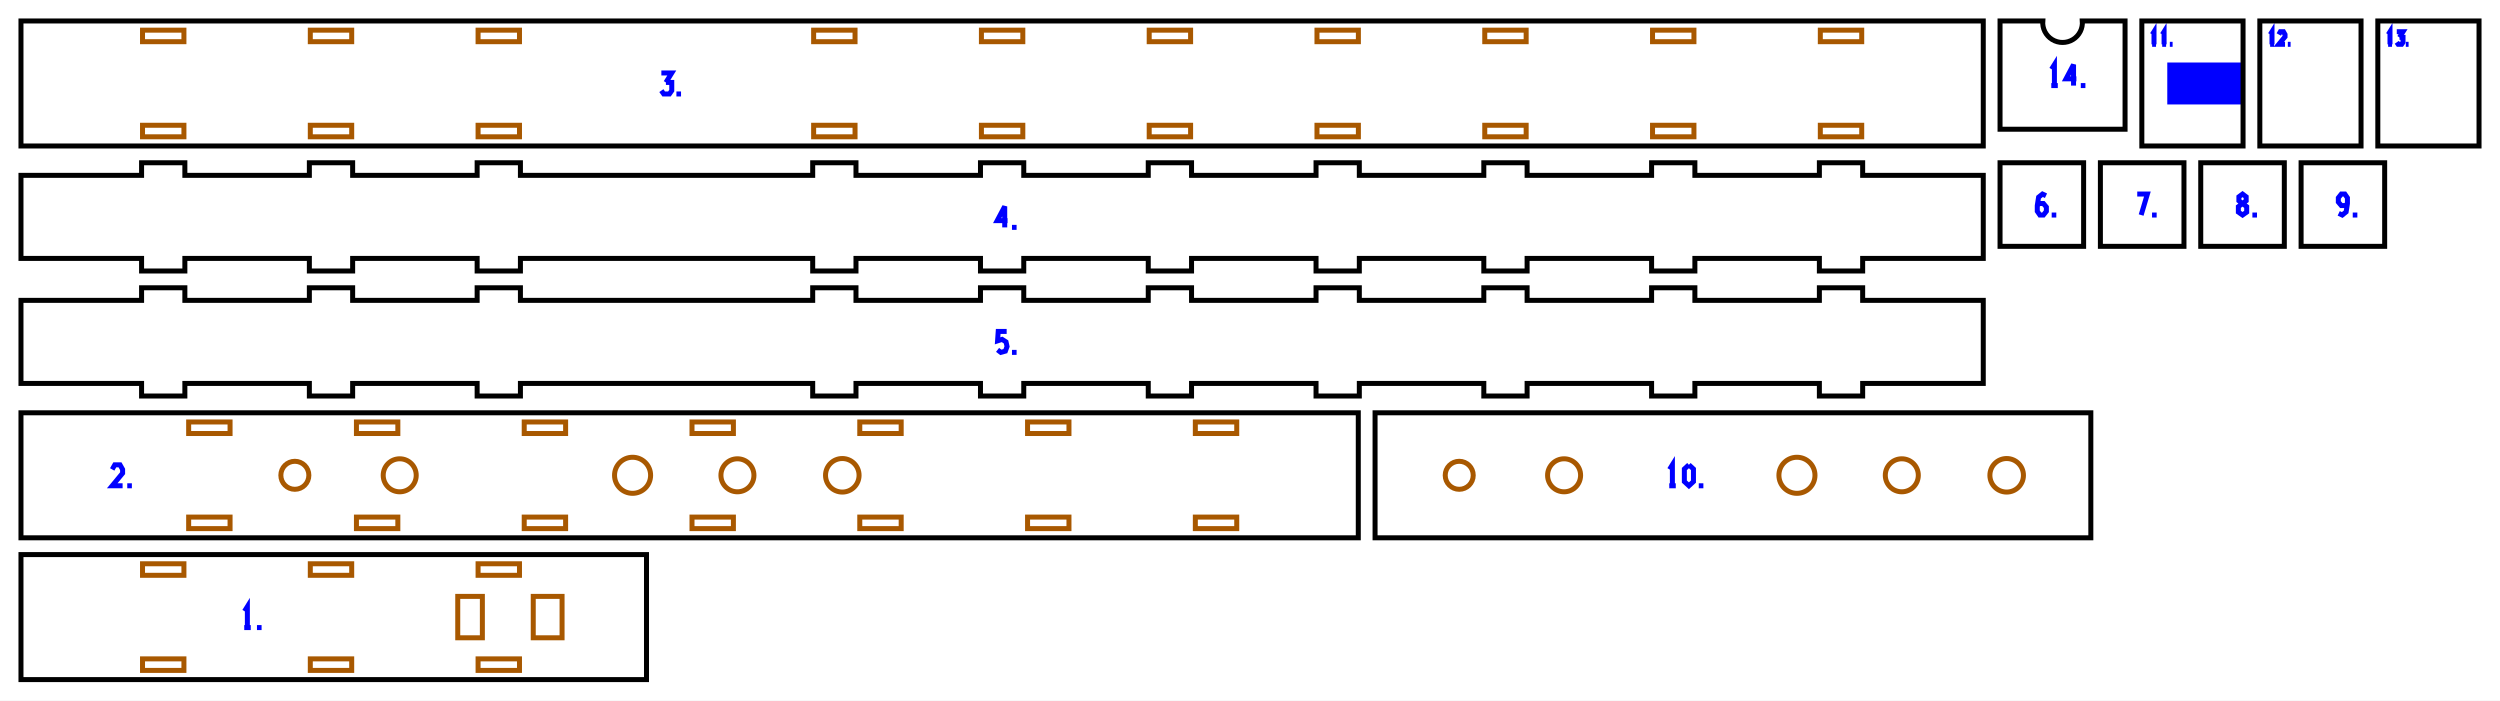
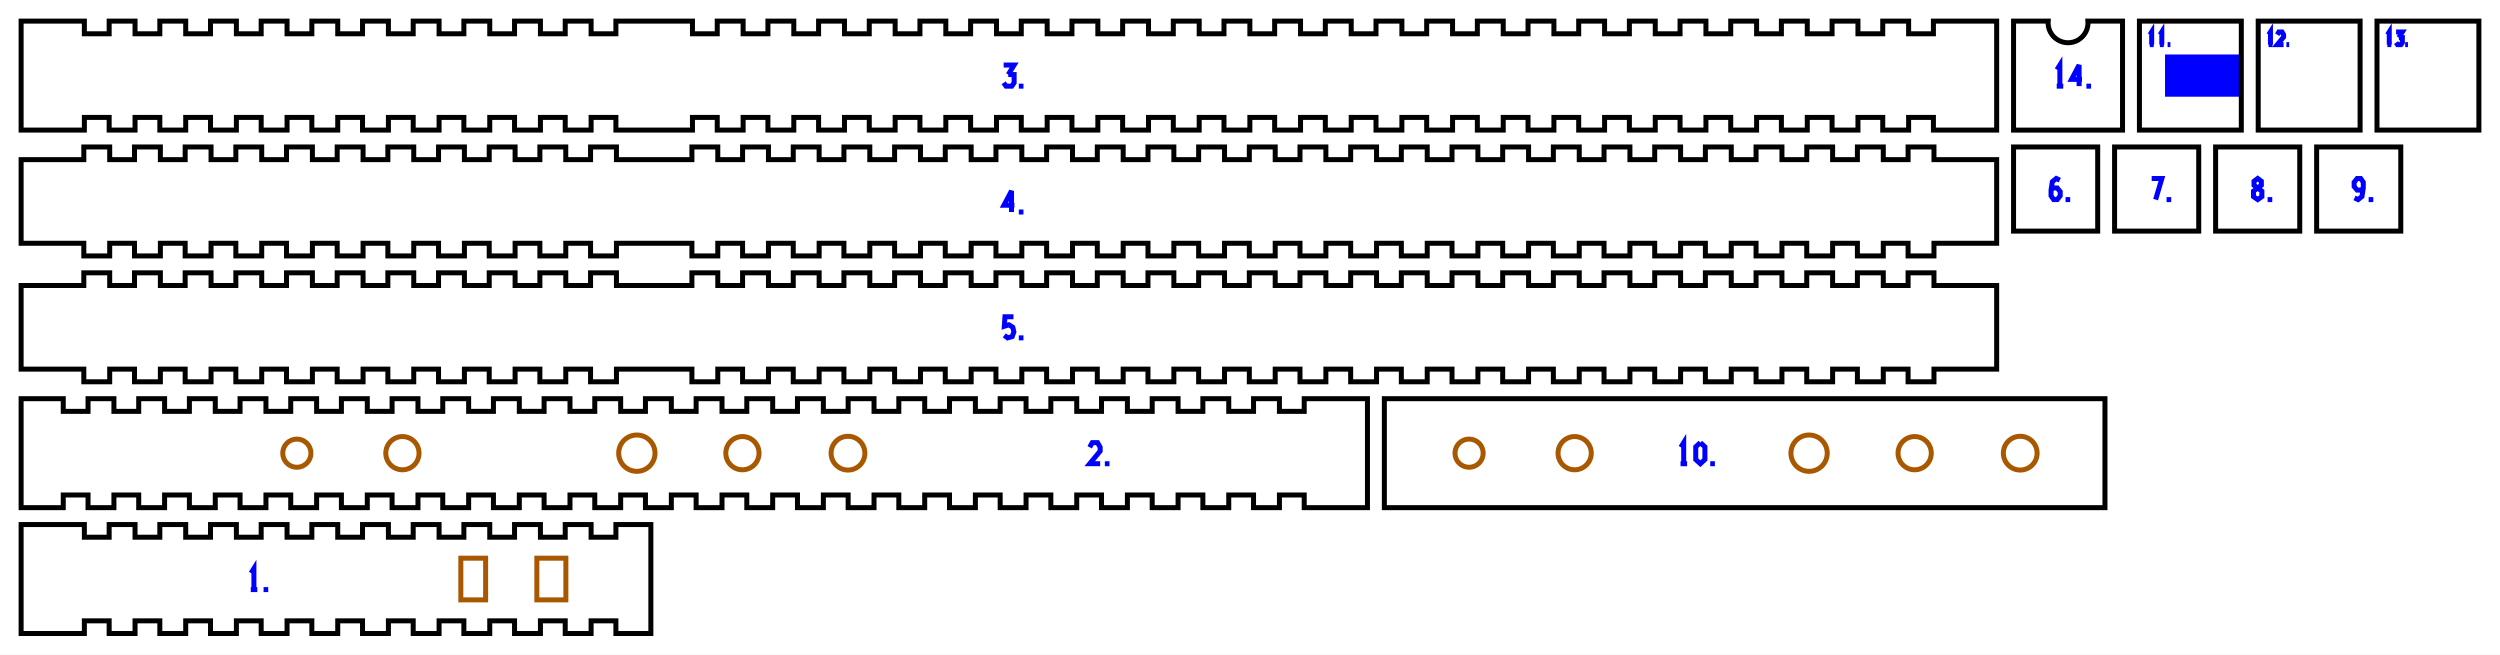
- <svg xmlns="http://www.w3.org/2000/svg" width="596.02mm" height="167.02mm" viewBox="0 0 596.02 167.02">
-   <rect x="0.0" y="0.0" width="596.02" height="167.02" fill="#ffffff" />
-   <g fill="none" stroke="#0000ff" stroke-width="1.192">
-     <path d="M 157.673,17.402 L 160.153,17.402 L 158.758,19.652" />
-     <path d="M 158.758,19.652 L 160.153,19.652 L 160.153,21.602 L 159.595,22.402 L 158.231,22.402 L 157.673,21.602" />
-     <path d="M 161.263,22.402 L 162.363,22.402" />
-     <path d="M 489.108,16.502 L 489.790,15.402 L 489.790,20.402" />
-     <path d="M 489.046,20.402 L 490.596,20.402" />
-     <path d="M 494.348,20.402 L 494.348,15.402 L 492.550,18.802 L 495.030,18.802" />
-     <path d="M 496.078,20.402 L 497.178,20.402" />
-     <path d="M 513.124,8.225 L 513.533,7.565 L 513.533,10.565" />
-     <path d="M 513.086,10.565 L 514.016,10.565" />
-     <path d="M 515.524,8.225 L 515.933,7.565 L 515.933,10.565" />
-     <path d="M 515.486,10.565 L 516.416,10.565" />
-     <path d="M 517.306,10.565 L 517.966,10.565" />
-     <path d="M 541.254,8.225 L 541.663,7.565 L 541.663,10.565" />
-     <path d="M 541.216,10.565 L 542.146,10.565" />
-     <path d="M 543.282,8.225 L 543.654,7.565 L 544.398,7.565 L 544.770,8.225 L 544.770,8.765 L 543.282,10.565 L 544.770,10.565" />
-     <path d="M 545.436,10.565 L 546.096,10.565" />
-     <path d="M 569.384,8.225 L 569.793,7.565 L 569.793,10.565" />
-     <path d="M 569.346,10.565 L 570.276,10.565" />
-     <path d="M 571.412,7.565 L 572.900,7.565 L 572.063,8.915" />
-     <path d="M 572.063,8.915 L 572.900,8.915 L 572.900,10.085 L 572.565,10.565 L 571.746,10.565 L 571.412,10.085" />
-     <path d="M 573.566,10.565 L 574.226,10.565" />
-     <path d="M 239.533,54.206 L 239.533,49.206 L 237.735,52.606 L 240.215,52.606" />
-     <path d="M 241.263,54.206 L 242.363,54.206" />
-     <path d="M 487.780,46.666 L 486.943,46.266 L 486.013,47.016 L 485.703,49.016 L 485.703,50.366 L 486.323,51.266 L 487.160,51.266 L 487.873,50.366 L 487.873,49.366 L 487.160,48.516 L 486.168,48.516 L 485.703,49.016" />
-     <path d="M 489.138,51.266 L 490.238,51.266" />
-     <path d="M 509.535,46.266 L 511.953,46.266 L 510.465,51.266" />
-     <path d="M 513.063,51.266 L 514.163,51.266" />
-     <path d="M 534.637,48.516 L 533.769,47.866 L 533.769,46.916 L 534.637,46.266 L 535.505,46.916 L 535.505,47.866 L 534.637,48.516 L 533.645,49.266 L 533.645,50.566 L 534.637,51.266 L 535.629,50.566 L 535.629,49.266 L 534.637,48.516" />
-     <path d="M 536.987,51.266 L 538.087,51.266" />
-     <path d="M 557.569,50.866 L 558.406,51.266 L 559.336,50.516 L 559.646,48.516 L 559.646,47.166 L 559.026,46.266 L 558.189,46.266 L 557.476,47.166 L 557.476,48.166 L 558.189,49.016 L 559.181,49.016 L 559.646,48.516" />
-     <path d="M 560.911,51.266 L 562.011,51.266" />
-     <path d="M 239.998,79.011 L 237.983,79.011 L 237.828,81.261 L 238.913,80.911 L 239.843,81.511 L 240.091,82.611 L 239.688,83.711 L 238.603,84.011 L 237.828,83.411" />
-     <path d="M 241.263,84.011 L 242.363,84.011" />
-     <path d="M 26.749,111.915 L 27.369,110.815 L 28.609,110.815 L 29.229,111.915 L 29.229,112.815 L 26.749,115.815 L 29.229,115.815" />
-     <path d="M 30.339,115.815 L 31.439,115.815" />
-     <path d="M 398.029,111.915 L 398.711,110.815 L 398.711,115.815" />
-     <path d="M 397.967,115.815 L 399.517,115.815" />
-     <path d="M 402.649,110.815 L 403.734,111.815 L 403.734,114.815 L 402.649,115.815 L 401.564,114.815 L 401.564,111.815 L 402.649,110.815" />
-     <path d="M 404.999,115.815 L 406.099,115.815" />
-     <path d="M 58.293,145.719 L 58.975,144.619 L 58.975,149.619" />
-     <path d="M 58.231,149.619 L 59.781,149.619" />
-     <path d="M 61.263,149.619 L 62.363,149.619" />
+ <svg xmlns="http://www.w3.org/2000/svg" width="592.02mm" height="155.02mm" viewBox="0 0 592.02 155.02">
+   <rect x="0.0" y="0.0" width="592.02" height="155.02" fill="#ffffff" />
+   <g fill="none" stroke="#0000ff" stroke-width="1.184">
+     <path d="M 237.673,15.402 L 240.153,15.402 L 238.758,17.652" />
+     <path d="M 238.758,17.652 L 240.153,17.652 L 240.153,19.602 L 239.595,20.402 L 238.231,20.402 L 237.673,19.602" />
+     <path d="M 241.263,20.402 L 242.363,20.402" />
+     <path d="M 487.108,16.502 L 487.790,15.402 L 487.790,20.402" />
+     <path d="M 487.046,20.402 L 488.596,20.402" />
+     <path d="M 492.348,20.402 L 492.348,15.402 L 490.550,18.802 L 493.030,18.802" />
+     <path d="M 494.078,20.402 L 495.178,20.402" />
+     <path d="M 509.124,8.225 L 509.533,7.565 L 509.533,10.565" />
+     <path d="M 509.086,10.565 L 510.016,10.565" />
+     <path d="M 511.524,8.225 L 511.933,7.565 L 511.933,10.565" />
+     <path d="M 511.486,10.565 L 512.416,10.565" />
+     <path d="M 513.306,10.565 L 513.966,10.565" />
+     <path d="M 537.254,8.225 L 537.663,7.565 L 537.663,10.565" />
+     <path d="M 537.216,10.565 L 538.146,10.565" />
+     <path d="M 539.282,8.225 L 539.654,7.565 L 540.398,7.565 L 540.770,8.225 L 540.770,8.765 L 539.282,10.565 L 540.770,10.565" />
+     <path d="M 541.436,10.565 L 542.096,10.565" />
+     <path d="M 565.384,8.225 L 565.793,7.565 L 565.793,10.565" />
+     <path d="M 565.346,10.565 L 566.276,10.565" />
+     <path d="M 567.412,7.565 L 568.900,7.565 L 568.063,8.915" />
+     <path d="M 568.063,8.915 L 568.900,8.915 L 568.900,10.085 L 568.565,10.565 L 567.746,10.565 L 567.412,10.085" />
+     <path d="M 569.566,10.565 L 570.226,10.565" />
+     <path d="M 239.533,50.206 L 239.533,45.206 L 237.735,48.606 L 240.215,48.606" />
+     <path d="M 241.263,50.206 L 242.363,50.206" />
+     <path d="M 487.780,42.666 L 486.943,42.266 L 486.013,43.016 L 485.703,45.016 L 485.703,46.366 L 486.323,47.266 L 487.160,47.266 L 487.873,46.366 L 487.873,45.366 L 487.160,44.516 L 486.168,44.516 L 485.703,45.016" />
+     <path d="M 489.138,47.266 L 490.238,47.266" />
+     <path d="M 509.535,42.266 L 511.953,42.266 L 510.465,47.266" />
+     <path d="M 513.063,47.266 L 514.163,47.266" />
+     <path d="M 534.637,44.516 L 533.769,43.866 L 533.769,42.916 L 534.637,42.266 L 535.505,42.916 L 535.505,43.866 L 534.637,44.516 L 533.645,45.266 L 533.645,46.566 L 534.637,47.266 L 535.629,46.566 L 535.629,45.266 L 534.637,44.516" />
+     <path d="M 536.987,47.266 L 538.087,47.266" />
+     <path d="M 557.569,46.866 L 558.406,47.266 L 559.336,46.516 L 559.646,44.516 L 559.646,43.166 L 559.026,42.266 L 558.189,42.266 L 557.476,43.166 L 557.476,44.166 L 558.189,45.016 L 559.181,45.016 L 559.646,44.516" />
+     <path d="M 560.911,47.266 L 562.011,47.266" />
+     <path d="M 239.998,75.011 L 237.983,75.011 L 237.828,77.261 L 238.913,76.911 L 239.843,77.511 L 240.091,78.611 L 239.688,79.711 L 238.603,80.011 L 237.828,79.411" />
+     <path d="M 241.263,80.011 L 242.363,80.011" />
+     <path d="M 258.045,105.915 L 258.665,104.815 L 259.905,104.815 L 260.525,105.915 L 260.525,106.815 L 258.045,109.815 L 260.525,109.815" />
+     <path d="M 261.635,109.815 L 262.735,109.815" />
+     <path d="M 398.029,105.915 L 398.711,104.815 L 398.711,109.815" />
+     <path d="M 397.967,109.815 L 399.517,109.815" />
+     <path d="M 402.649,104.815 L 403.734,105.815 L 403.734,108.815 L 402.649,109.815 L 401.564,108.815 L 401.564,105.815 L 402.649,104.815" />
+     <path d="M 404.999,109.815 L 406.099,109.815" />
+     <path d="M 59.445,135.719 L 60.127,134.619 L 60.127,139.619" />
+     <path d="M 59.383,139.619 L 60.933,139.619" />
+     <path d="M 62.415,139.619 L 63.515,139.619" />
  </g>
  <g fill="#0000ff" stroke="none">
-     <path d="M 516.696,14.902 L 534.696,14.902 L 534.696,24.902 L 516.696,24.902 Z" />
+     <path d="M 512.696,12.902 L 530.696,12.902 L 530.696,22.902 L 512.696,22.902 Z" />
  </g>
-   <g fill="none" stroke="#a85800" stroke-width="1.192">
-     <path d="M 33.978,7.190 L 43.848,7.190 L 43.848,9.940 L 33.978,9.940 Z" />
-     <path d="M 33.978,29.864 L 43.848,29.864 L 43.848,32.614 L 33.978,32.614 Z" />
-     <path d="M 73.978,7.190 L 83.848,7.190 L 83.848,9.940 L 73.978,9.940 Z" />
-     <path d="M 73.978,29.864 L 83.848,29.864 L 83.848,32.614 L 73.978,32.614 Z" />
-     <path d="M 113.978,7.190 L 123.848,7.190 L 123.848,9.940 L 113.978,9.940 Z" />
-     <path d="M 113.978,29.864 L 123.848,29.864 L 123.848,32.614 L 113.978,32.614 Z" />
-     <path d="M 193.978,7.190 L 203.848,7.190 L 203.848,9.940 L 193.978,9.940 Z" />
-     <path d="M 193.978,29.864 L 203.848,29.864 L 203.848,32.614 L 193.978,32.614 Z" />
-     <path d="M 233.978,7.190 L 243.848,7.190 L 243.848,9.940 L 233.978,9.940 Z" />
-     <path d="M 233.978,29.864 L 243.848,29.864 L 243.848,32.614 L 233.978,32.614 Z" />
-     <path d="M 273.978,7.190 L 283.848,7.190 L 283.848,9.940 L 273.978,9.940 Z" />
-     <path d="M 273.978,29.864 L 283.848,29.864 L 283.848,32.614 L 273.978,32.614 Z" />
-     <path d="M 313.978,7.190 L 323.848,7.190 L 323.848,9.940 L 313.978,9.940 Z" />
-     <path d="M 313.978,29.864 L 323.848,29.864 L 323.848,32.614 L 313.978,32.614 Z" />
-     <path d="M 353.978,7.190 L 363.848,7.190 L 363.848,9.940 L 353.978,9.940 Z" />
-     <path d="M 353.978,29.864 L 363.848,29.864 L 363.848,32.614 L 353.978,32.614 Z" />
-     <path d="M 393.978,7.190 L 403.848,7.190 L 403.848,9.940 L 393.978,9.940 Z" />
-     <path d="M 393.978,29.864 L 403.848,29.864 L 403.848,32.614 L 393.978,32.614 Z" />
-     <path d="M 433.978,7.190 L 443.848,7.190 L 443.848,9.940 L 433.978,9.940 Z" />
-     <path d="M 433.978,29.864 L 443.848,29.864 L 443.848,32.614 L 433.978,32.614 Z" />
-     <circle cx="200.810" cy="113.315" r="3.999" />
-     <circle cx="175.810" cy="113.315" r="3.935" />
-     <circle cx="150.810" cy="113.315" r="4.300" />
-     <circle cx="95.295" cy="113.315" r="3.935" />
-     <circle cx="70.295" cy="113.315" r="3.339" />
-     <path d="M 44.978,100.603 L 54.848,100.603 L 54.848,103.353 L 44.978,103.353 Z" />
-     <path d="M 44.978,123.277 L 54.848,123.277 L 54.848,126.027 L 44.978,126.027 Z" />
-     <path d="M 84.978,100.603 L 94.848,100.603 L 94.848,103.353 L 84.978,103.353 Z" />
-     <path d="M 84.978,123.277 L 94.848,123.277 L 94.848,126.027 L 84.978,126.027 Z" />
-     <path d="M 124.978,100.603 L 134.848,100.603 L 134.848,103.353 L 124.978,103.353 Z" />
-     <path d="M 124.978,123.277 L 134.848,123.277 L 134.848,126.027 L 124.978,126.027 Z" />
-     <path d="M 164.978,100.603 L 174.848,100.603 L 174.848,103.353 L 164.978,103.353 Z" />
-     <path d="M 164.978,123.277 L 174.848,123.277 L 174.848,126.027 L 164.978,126.027 Z" />
-     <path d="M 204.978,100.603 L 214.848,100.603 L 214.848,103.353 L 204.978,103.353 Z" />
-     <path d="M 204.978,123.277 L 214.848,123.277 L 214.848,126.027 L 204.978,126.027 Z" />
-     <path d="M 244.978,100.603 L 254.848,100.603 L 254.848,103.353 L 244.978,103.353 Z" />
-     <path d="M 244.978,123.277 L 254.848,123.277 L 254.848,126.027 L 244.978,126.027 Z" />
-     <path d="M 284.978,100.603 L 294.848,100.603 L 294.848,103.353 L 284.978,103.353 Z" />
-     <path d="M 284.978,123.277 L 294.848,123.277 L 294.848,126.027 L 284.978,126.027 Z" />
-     <circle cx="478.406" cy="113.315" r="3.999" />
-     <circle cx="453.406" cy="113.315" r="3.935" />
-     <circle cx="428.406" cy="113.315" r="4.300" />
-     <circle cx="372.891" cy="113.315" r="3.935" />
-     <circle cx="347.891" cy="113.315" r="3.339" />
-     <path d="M 109.130,142.184 L 115.000,142.184 L 115.000,152.054 L 109.130,152.054 Z" />
-     <path d="M 127.130,142.184 L 134.000,142.184 L 134.000,152.054 L 127.130,152.054 Z" />
-     <path d="M 33.978,134.407 L 43.848,134.407 L 43.848,137.157 L 33.978,137.157 Z" />
-     <path d="M 33.978,157.081 L 43.848,157.081 L 43.848,159.831 L 33.978,159.831 Z" />
-     <path d="M 73.978,134.407 L 83.848,134.407 L 83.848,137.157 L 73.978,137.157 Z" />
-     <path d="M 73.978,157.081 L 83.848,157.081 L 83.848,159.831 L 73.978,159.831 Z" />
-     <path d="M 113.978,134.407 L 123.848,134.407 L 123.848,137.157 L 113.978,137.157 Z" />
-     <path d="M 113.978,157.081 L 123.848,157.081 L 123.848,159.831 L 113.978,159.831 Z" />
+   <g fill="none" stroke="#a85800" stroke-width="1.184">
+     <circle cx="200.810" cy="107.315" r="3.999" />
+     <circle cx="175.810" cy="107.315" r="3.935" />
+     <circle cx="150.810" cy="107.315" r="4.300" />
+     <circle cx="95.295" cy="107.315" r="3.935" />
+     <circle cx="70.295" cy="107.315" r="3.339" />
+     <circle cx="478.406" cy="107.315" r="3.999" />
+     <circle cx="453.406" cy="107.315" r="3.935" />
+     <circle cx="428.406" cy="107.315" r="4.300" />
+     <circle cx="372.891" cy="107.315" r="3.935" />
+     <circle cx="347.891" cy="107.315" r="3.339" />
+     <path d="M 109.130,132.184 L 115.000,132.184 L 115.000,142.054 L 109.130,142.054 Z" />
+     <path d="M 127.130,132.184 L 134.000,132.184 L 134.000,142.054 L 127.130,142.054 Z" />
  </g>
-   <g fill="none" stroke="#000000" stroke-width="1.192">
-     <path d="M 5.000,5.000 L 472.826,5.000 L 472.826,34.804 L 5.000,34.804 Z" />
-     <path d="M 476.826,5.000 L 487.015,5.000 A 4.730 4.730 0 1 0 496.442,5.000 L 506.631,5.000 L 506.631,30.804 L 476.826,30.804 Z" />
-     <path d="M 510.631,5.000 L 534.761,5.000 L 534.761,34.804 L 510.631,34.804 Z" />
-     <path d="M 538.761,5.000 L 562.891,5.000 L 562.891,34.804 L 538.761,34.804 Z" />
-     <path d="M 566.891,5.000 L 591.021,5.000 L 591.021,34.804 L 566.891,34.804 Z" />
-     <path d="M 5.000,41.804 L 33.753,41.804 L 33.753,38.804 L 44.073,38.804 L 44.073,41.804 L 73.753,41.804 L 73.753,38.804 L 84.073,38.804 L 84.073,41.804 L 113.753,41.804 L 113.753,38.804 L 124.073,38.804 L 124.073,41.804 L 193.753,41.804 L 193.753,38.804 L 204.073,38.804 L 204.073,41.804 L 233.753,41.804 L 233.753,38.804 L 244.073,38.804 L 244.073,41.804 L 273.753,41.804 L 273.753,38.804 L 284.073,38.804 L 284.073,41.804 L 313.753,41.804 L 313.753,38.804 L 324.073,38.804 L 324.073,41.804 L 353.753,41.804 L 353.753,38.804 L 364.073,38.804 L 364.073,41.804 L 393.753,41.804 L 393.753,38.804 L 404.073,38.804 L 404.073,41.804 L 433.753,41.804 L 433.753,38.804 L 444.073,38.804 L 444.073,41.804 L 472.826,41.804 L 472.826,61.608 L 444.073,61.608 L 444.073,64.608 L 433.753,64.608 L 433.753,61.608 L 404.073,61.608 L 404.073,64.608 L 393.753,64.608 L 393.753,61.608 L 364.073,61.608 L 364.073,64.608 L 353.753,64.608 L 353.753,61.608 L 324.073,61.608 L 324.073,64.608 L 313.753,64.608 L 313.753,61.608 L 284.073,61.608 L 284.073,64.608 L 273.753,64.608 L 273.753,61.608 L 244.073,61.608 L 244.073,64.608 L 233.753,64.608 L 233.753,61.608 L 204.073,61.608 L 204.073,64.608 L 193.753,64.608 L 193.753,61.608 L 124.073,61.608 L 124.073,64.608 L 113.753,64.608 L 113.753,61.608 L 84.073,61.608 L 84.073,64.608 L 73.753,64.608 L 73.753,61.608 L 44.073,61.608 L 44.073,64.608 L 33.753,64.608 L 33.753,61.608 L 5.000,61.608 Z" />
-     <path d="M 476.826,38.804 L 496.751,38.804 L 496.751,58.728 L 476.826,58.728 Z" />
-     <path d="M 500.751,38.804 L 520.675,38.804 L 520.675,58.728 L 500.751,58.728 Z" />
-     <path d="M 524.675,38.804 L 544.599,38.804 L 544.599,58.728 L 524.675,58.728 Z" />
-     <path d="M 548.599,38.804 L 568.523,38.804 L 568.523,58.728 L 548.599,58.728 Z" />
-     <path d="M 5.000,71.608 L 33.753,71.608 L 33.753,68.608 L 44.073,68.608 L 44.073,71.608 L 73.753,71.608 L 73.753,68.608 L 84.073,68.608 L 84.073,71.608 L 113.753,71.608 L 113.753,68.608 L 124.073,68.608 L 124.073,71.608 L 193.753,71.608 L 193.753,68.608 L 204.073,68.608 L 204.073,71.608 L 233.753,71.608 L 233.753,68.608 L 244.073,68.608 L 244.073,71.608 L 273.753,71.608 L 273.753,68.608 L 284.073,68.608 L 284.073,71.608 L 313.753,71.608 L 313.753,68.608 L 324.073,68.608 L 324.073,71.608 L 353.753,71.608 L 353.753,68.608 L 364.073,68.608 L 364.073,71.608 L 393.753,71.608 L 393.753,68.608 L 404.073,68.608 L 404.073,71.608 L 433.753,71.608 L 433.753,68.608 L 444.073,68.608 L 444.073,71.608 L 472.826,71.608 L 472.826,91.413 L 444.073,91.413 L 444.073,94.413 L 433.753,94.413 L 433.753,91.413 L 404.073,91.413 L 404.073,94.413 L 393.753,94.413 L 393.753,91.413 L 364.073,91.413 L 364.073,94.413 L 353.753,94.413 L 353.753,91.413 L 324.073,91.413 L 324.073,94.413 L 313.753,94.413 L 313.753,91.413 L 284.073,91.413 L 284.073,94.413 L 273.753,94.413 L 273.753,91.413 L 244.073,91.413 L 244.073,94.413 L 233.753,94.413 L 233.753,91.413 L 204.073,91.413 L 204.073,94.413 L 193.753,94.413 L 193.753,91.413 L 124.073,91.413 L 124.073,94.413 L 113.753,94.413 L 113.753,91.413 L 84.073,91.413 L 84.073,94.413 L 73.753,94.413 L 73.753,91.413 L 44.073,91.413 L 44.073,94.413 L 33.753,94.413 L 33.753,91.413 L 5.000,91.413 Z" />
-     <path d="M 5.000,98.413 L 323.826,98.413 L 323.826,128.217 L 5.000,128.217 Z" />
-     <path d="M 327.826,98.413 L 498.471,98.413 L 498.471,128.217 L 327.826,128.217 Z" />
-     <path d="M 5.000,132.217 L 154.130,132.217 L 154.130,162.021 L 5.000,162.021 Z" />
+   <g fill="none" stroke="#000000" stroke-width="1.184">
+     <path d="M 5.000,5.000 L 19.978,5.000 L 19.978,8.000 L 25.848,8.000 L 25.848,5.000 L 31.978,5.000 L 31.978,8.000 L 37.848,8.000 L 37.848,5.000 L 43.978,5.000 L 43.978,8.000 L 49.848,8.000 L 49.848,5.000 L 55.978,5.000 L 55.978,8.000 L 61.848,8.000 L 61.848,5.000 L 67.978,5.000 L 67.978,8.000 L 73.848,8.000 L 73.848,5.000 L 79.978,5.000 L 79.978,8.000 L 85.848,8.000 L 85.848,5.000 L 91.978,5.000 L 91.978,8.000 L 97.848,8.000 L 97.848,5.000 L 103.978,5.000 L 103.978,8.000 L 109.848,8.000 L 109.848,5.000 L 115.978,5.000 L 115.978,8.000 L 121.848,8.000 L 121.848,5.000 L 127.978,5.000 L 127.978,8.000 L 133.848,8.000 L 133.848,5.000 L 139.978,5.000 L 139.978,8.000 L 145.848,8.000 L 145.848,5.000 L 163.978,5.000 L 163.978,8.000 L 169.848,8.000 L 169.848,5.000 L 175.978,5.000 L 175.978,8.000 L 181.848,8.000 L 181.848,5.000 L 187.978,5.000 L 187.978,8.000 L 193.848,8.000 L 193.848,5.000 L 199.978,5.000 L 199.978,8.000 L 205.848,8.000 L 205.848,5.000 L 211.978,5.000 L 211.978,8.000 L 217.848,8.000 L 217.848,5.000 L 223.978,5.000 L 223.978,8.000 L 229.848,8.000 L 229.848,5.000 L 235.978,5.000 L 235.978,8.000 L 241.848,8.000 L 241.848,5.000 L 247.978,5.000 L 247.978,8.000 L 253.848,8.000 L 253.848,5.000 L 259.978,5.000 L 259.978,8.000 L 265.848,8.000 L 265.848,5.000 L 271.978,5.000 L 271.978,8.000 L 277.848,8.000 L 277.848,5.000 L 283.978,5.000 L 283.978,8.000 L 289.848,8.000 L 289.848,5.000 L 295.978,5.000 L 295.978,8.000 L 301.848,8.000 L 301.848,5.000 L 307.978,5.000 L 307.978,8.000 L 313.848,8.000 L 313.848,5.000 L 319.978,5.000 L 319.978,8.000 L 325.848,8.000 L 325.848,5.000 L 331.978,5.000 L 331.978,8.000 L 337.848,8.000 L 337.848,5.000 L 343.978,5.000 L 343.978,8.000 L 349.848,8.000 L 349.848,5.000 L 355.978,5.000 L 355.978,8.000 L 361.848,8.000 L 361.848,5.000 L 367.978,5.000 L 367.978,8.000 L 373.848,8.000 L 373.848,5.000 L 379.978,5.000 L 379.978,8.000 L 385.848,8.000 L 385.848,5.000 L 391.978,5.000 L 391.978,8.000 L 397.848,8.000 L 397.848,5.000 L 403.978,5.000 L 403.978,8.000 L 409.848,8.000 L 409.848,5.000 L 415.978,5.000 L 415.978,8.000 L 421.848,8.000 L 421.848,5.000 L 427.978,5.000 L 427.978,8.000 L 433.848,8.000 L 433.848,5.000 L 439.978,5.000 L 439.978,8.000 L 445.848,8.000 L 445.848,5.000 L 451.978,5.000 L 451.978,8.000 L 457.848,8.000 L 457.848,5.000 L 472.826,5.000 L 472.826,30.804 L 457.848,30.804 L 457.848,27.804 L 451.978,27.804 L 451.978,30.804 L 445.848,30.804 L 445.848,27.804 L 439.978,27.804 L 439.978,30.804 L 433.848,30.804 L 433.848,27.804 L 427.978,27.804 L 427.978,30.804 L 421.848,30.804 L 421.848,27.804 L 415.978,27.804 L 415.978,30.804 L 409.848,30.804 L 409.848,27.804 L 403.978,27.804 L 403.978,30.804 L 397.848,30.804 L 397.848,27.804 L 391.978,27.804 L 391.978,30.804 L 385.848,30.804 L 385.848,27.804 L 379.978,27.804 L 379.978,30.804 L 373.848,30.804 L 373.848,27.804 L 367.978,27.804 L 367.978,30.804 L 361.848,30.804 L 361.848,27.804 L 355.978,27.804 L 355.978,30.804 L 349.848,30.804 L 349.848,27.804 L 343.978,27.804 L 343.978,30.804 L 337.848,30.804 L 337.848,27.804 L 331.978,27.804 L 331.978,30.804 L 325.848,30.804 L 325.848,27.804 L 319.978,27.804 L 319.978,30.804 L 313.848,30.804 L 313.848,27.804 L 307.978,27.804 L 307.978,30.804 L 301.848,30.804 L 301.848,27.804 L 295.978,27.804 L 295.978,30.804 L 289.848,30.804 L 289.848,27.804 L 283.978,27.804 L 283.978,30.804 L 277.848,30.804 L 277.848,27.804 L 271.978,27.804 L 271.978,30.804 L 265.848,30.804 L 265.848,27.804 L 259.978,27.804 L 259.978,30.804 L 253.848,30.804 L 253.848,27.804 L 247.978,27.804 L 247.978,30.804 L 241.848,30.804 L 241.848,27.804 L 235.978,27.804 L 235.978,30.804 L 229.848,30.804 L 229.848,27.804 L 223.978,27.804 L 223.978,30.804 L 217.848,30.804 L 217.848,27.804 L 211.978,27.804 L 211.978,30.804 L 205.848,30.804 L 205.848,27.804 L 199.978,27.804 L 199.978,30.804 L 193.848,30.804 L 193.848,27.804 L 187.978,27.804 L 187.978,30.804 L 181.848,30.804 L 181.848,27.804 L 175.978,27.804 L 175.978,30.804 L 169.848,30.804 L 169.848,27.804 L 163.978,27.804 L 163.978,30.804 L 145.848,30.804 L 145.848,27.804 L 139.978,27.804 L 139.978,30.804 L 133.848,30.804 L 133.848,27.804 L 127.978,27.804 L 127.978,30.804 L 121.848,30.804 L 121.848,27.804 L 115.978,27.804 L 115.978,30.804 L 109.848,30.804 L 109.848,27.804 L 103.978,27.804 L 103.978,30.804 L 97.848,30.804 L 97.848,27.804 L 91.978,27.804 L 91.978,30.804 L 85.848,30.804 L 85.848,27.804 L 79.978,27.804 L 79.978,30.804 L 73.848,30.804 L 73.848,27.804 L 67.978,27.804 L 67.978,30.804 L 61.848,30.804 L 61.848,27.804 L 55.978,27.804 L 55.978,30.804 L 49.848,30.804 L 49.848,27.804 L 43.978,27.804 L 43.978,30.804 L 37.848,30.804 L 37.848,27.804 L 31.978,27.804 L 31.978,30.804 L 25.848,30.804 L 25.848,27.804 L 19.978,27.804 L 19.978,30.804 L 5.000,30.804 Z" />
+     <path d="M 476.826,5.000 L 485.015,5.000 A 4.730 4.730 0 1 0 494.442,5.000 L 502.631,5.000 L 502.631,30.804 L 476.826,30.804 Z" />
+     <path d="M 506.631,5.000 L 530.761,5.000 L 530.761,30.804 L 506.631,30.804 Z" />
+     <path d="M 534.761,5.000 L 558.891,5.000 L 558.891,30.804 L 534.761,30.804 Z" />
+     <path d="M 562.891,5.000 L 587.021,5.000 L 587.021,30.804 L 562.891,30.804 Z" />
+     <path d="M 5.000,37.804 L 19.848,37.804 L 19.848,34.804 L 25.978,34.804 L 25.978,37.804 L 31.848,37.804 L 31.848,34.804 L 37.978,34.804 L 37.978,37.804 L 43.848,37.804 L 43.848,34.804 L 49.978,34.804 L 49.978,37.804 L 55.848,37.804 L 55.848,34.804 L 61.978,34.804 L 61.978,37.804 L 67.848,37.804 L 67.848,34.804 L 73.978,34.804 L 73.978,37.804 L 79.848,37.804 L 79.848,34.804 L 85.978,34.804 L 85.978,37.804 L 91.848,37.804 L 91.848,34.804 L 97.978,34.804 L 97.978,37.804 L 103.848,37.804 L 103.848,34.804 L 109.978,34.804 L 109.978,37.804 L 115.848,37.804 L 115.848,34.804 L 121.978,34.804 L 121.978,37.804 L 127.848,37.804 L 127.848,34.804 L 133.978,34.804 L 133.978,37.804 L 139.848,37.804 L 139.848,34.804 L 145.978,34.804 L 145.978,37.804 L 163.848,37.804 L 163.848,34.804 L 169.978,34.804 L 169.978,37.804 L 175.848,37.804 L 175.848,34.804 L 181.978,34.804 L 181.978,37.804 L 187.848,37.804 L 187.848,34.804 L 193.978,34.804 L 193.978,37.804 L 199.848,37.804 L 199.848,34.804 L 205.978,34.804 L 205.978,37.804 L 211.848,37.804 L 211.848,34.804 L 217.978,34.804 L 217.978,37.804 L 223.848,37.804 L 223.848,34.804 L 229.978,34.804 L 229.978,37.804 L 235.848,37.804 L 235.848,34.804 L 241.978,34.804 L 241.978,37.804 L 247.848,37.804 L 247.848,34.804 L 253.978,34.804 L 253.978,37.804 L 259.848,37.804 L 259.848,34.804 L 265.978,34.804 L 265.978,37.804 L 271.848,37.804 L 271.848,34.804 L 277.978,34.804 L 277.978,37.804 L 283.848,37.804 L 283.848,34.804 L 289.978,34.804 L 289.978,37.804 L 295.848,37.804 L 295.848,34.804 L 301.978,34.804 L 301.978,37.804 L 307.848,37.804 L 307.848,34.804 L 313.978,34.804 L 313.978,37.804 L 319.848,37.804 L 319.848,34.804 L 325.978,34.804 L 325.978,37.804 L 331.848,37.804 L 331.848,34.804 L 337.978,34.804 L 337.978,37.804 L 343.848,37.804 L 343.848,34.804 L 349.978,34.804 L 349.978,37.804 L 355.848,37.804 L 355.848,34.804 L 361.978,34.804 L 361.978,37.804 L 367.848,37.804 L 367.848,34.804 L 373.978,34.804 L 373.978,37.804 L 379.848,37.804 L 379.848,34.804 L 385.978,34.804 L 385.978,37.804 L 391.848,37.804 L 391.848,34.804 L 397.978,34.804 L 397.978,37.804 L 403.848,37.804 L 403.848,34.804 L 409.978,34.804 L 409.978,37.804 L 415.848,37.804 L 415.848,34.804 L 421.978,34.804 L 421.978,37.804 L 427.848,37.804 L 427.848,34.804 L 433.978,34.804 L 433.978,37.804 L 439.848,37.804 L 439.848,34.804 L 445.978,34.804 L 445.978,37.804 L 451.848,37.804 L 451.848,34.804 L 457.978,34.804 L 457.978,37.804 L 472.826,37.804 L 472.826,57.608 L 457.978,57.608 L 457.978,60.608 L 451.848,60.608 L 451.848,57.608 L 445.978,57.608 L 445.978,60.608 L 439.848,60.608 L 439.848,57.608 L 433.978,57.608 L 433.978,60.608 L 427.848,60.608 L 427.848,57.608 L 421.978,57.608 L 421.978,60.608 L 415.848,60.608 L 415.848,57.608 L 409.978,57.608 L 409.978,60.608 L 403.848,60.608 L 403.848,57.608 L 397.978,57.608 L 397.978,60.608 L 391.848,60.608 L 391.848,57.608 L 385.978,57.608 L 385.978,60.608 L 379.848,60.608 L 379.848,57.608 L 373.978,57.608 L 373.978,60.608 L 367.848,60.608 L 367.848,57.608 L 361.978,57.608 L 361.978,60.608 L 355.848,60.608 L 355.848,57.608 L 349.978,57.608 L 349.978,60.608 L 343.848,60.608 L 343.848,57.608 L 337.978,57.608 L 337.978,60.608 L 331.848,60.608 L 331.848,57.608 L 325.978,57.608 L 325.978,60.608 L 319.848,60.608 L 319.848,57.608 L 313.978,57.608 L 313.978,60.608 L 307.848,60.608 L 307.848,57.608 L 301.978,57.608 L 301.978,60.608 L 295.848,60.608 L 295.848,57.608 L 289.978,57.608 L 289.978,60.608 L 283.848,60.608 L 283.848,57.608 L 277.978,57.608 L 277.978,60.608 L 271.848,60.608 L 271.848,57.608 L 265.978,57.608 L 265.978,60.608 L 259.848,60.608 L 259.848,57.608 L 253.978,57.608 L 253.978,60.608 L 247.848,60.608 L 247.848,57.608 L 241.978,57.608 L 241.978,60.608 L 235.848,60.608 L 235.848,57.608 L 229.978,57.608 L 229.978,60.608 L 223.848,60.608 L 223.848,57.608 L 217.978,57.608 L 217.978,60.608 L 211.848,60.608 L 211.848,57.608 L 205.978,57.608 L 205.978,60.608 L 199.848,60.608 L 199.848,57.608 L 193.978,57.608 L 193.978,60.608 L 187.848,60.608 L 187.848,57.608 L 181.978,57.608 L 181.978,60.608 L 175.848,60.608 L 175.848,57.608 L 169.978,57.608 L 169.978,60.608 L 163.848,60.608 L 163.848,57.608 L 145.978,57.608 L 145.978,60.608 L 139.848,60.608 L 139.848,57.608 L 133.978,57.608 L 133.978,60.608 L 127.848,60.608 L 127.848,57.608 L 121.978,57.608 L 121.978,60.608 L 115.848,60.608 L 115.848,57.608 L 109.978,57.608 L 109.978,60.608 L 103.848,60.608 L 103.848,57.608 L 97.978,57.608 L 97.978,60.608 L 91.848,60.608 L 91.848,57.608 L 85.978,57.608 L 85.978,60.608 L 79.848,60.608 L 79.848,57.608 L 73.978,57.608 L 73.978,60.608 L 67.848,60.608 L 67.848,57.608 L 61.978,57.608 L 61.978,60.608 L 55.848,60.608 L 55.848,57.608 L 49.978,57.608 L 49.978,60.608 L 43.848,60.608 L 43.848,57.608 L 37.978,57.608 L 37.978,60.608 L 31.848,60.608 L 31.848,57.608 L 25.978,57.608 L 25.978,60.608 L 19.848,60.608 L 19.848,57.608 L 5.000,57.608 Z" />
+     <path d="M 476.826,34.804 L 496.751,34.804 L 496.751,54.728 L 476.826,54.728 Z" />
+     <path d="M 500.751,34.804 L 520.675,34.804 L 520.675,54.728 L 500.751,54.728 Z" />
+     <path d="M 524.675,34.804 L 544.599,34.804 L 544.599,54.728 L 524.675,54.728 Z" />
+     <path d="M 548.599,34.804 L 568.523,34.804 L 568.523,54.728 L 548.599,54.728 Z" />
+     <path d="M 5.000,67.608 L 19.848,67.608 L 19.848,64.608 L 25.978,64.608 L 25.978,67.608 L 31.848,67.608 L 31.848,64.608 L 37.978,64.608 L 37.978,67.608 L 43.848,67.608 L 43.848,64.608 L 49.978,64.608 L 49.978,67.608 L 55.848,67.608 L 55.848,64.608 L 61.978,64.608 L 61.978,67.608 L 67.848,67.608 L 67.848,64.608 L 73.978,64.608 L 73.978,67.608 L 79.848,67.608 L 79.848,64.608 L 85.978,64.608 L 85.978,67.608 L 91.848,67.608 L 91.848,64.608 L 97.978,64.608 L 97.978,67.608 L 103.848,67.608 L 103.848,64.608 L 109.978,64.608 L 109.978,67.608 L 115.848,67.608 L 115.848,64.608 L 121.978,64.608 L 121.978,67.608 L 127.848,67.608 L 127.848,64.608 L 133.978,64.608 L 133.978,67.608 L 139.848,67.608 L 139.848,64.608 L 145.978,64.608 L 145.978,67.608 L 163.848,67.608 L 163.848,64.608 L 169.978,64.608 L 169.978,67.608 L 175.848,67.608 L 175.848,64.608 L 181.978,64.608 L 181.978,67.608 L 187.848,67.608 L 187.848,64.608 L 193.978,64.608 L 193.978,67.608 L 199.848,67.608 L 199.848,64.608 L 205.978,64.608 L 205.978,67.608 L 211.848,67.608 L 211.848,64.608 L 217.978,64.608 L 217.978,67.608 L 223.848,67.608 L 223.848,64.608 L 229.978,64.608 L 229.978,67.608 L 235.848,67.608 L 235.848,64.608 L 241.978,64.608 L 241.978,67.608 L 247.848,67.608 L 247.848,64.608 L 253.978,64.608 L 253.978,67.608 L 259.848,67.608 L 259.848,64.608 L 265.978,64.608 L 265.978,67.608 L 271.848,67.608 L 271.848,64.608 L 277.978,64.608 L 277.978,67.608 L 283.848,67.608 L 283.848,64.608 L 289.978,64.608 L 289.978,67.608 L 295.848,67.608 L 295.848,64.608 L 301.978,64.608 L 301.978,67.608 L 307.848,67.608 L 307.848,64.608 L 313.978,64.608 L 313.978,67.608 L 319.848,67.608 L 319.848,64.608 L 325.978,64.608 L 325.978,67.608 L 331.848,67.608 L 331.848,64.608 L 337.978,64.608 L 337.978,67.608 L 343.848,67.608 L 343.848,64.608 L 349.978,64.608 L 349.978,67.608 L 355.848,67.608 L 355.848,64.608 L 361.978,64.608 L 361.978,67.608 L 367.848,67.608 L 367.848,64.608 L 373.978,64.608 L 373.978,67.608 L 379.848,67.608 L 379.848,64.608 L 385.978,64.608 L 385.978,67.608 L 391.848,67.608 L 391.848,64.608 L 397.978,64.608 L 397.978,67.608 L 403.848,67.608 L 403.848,64.608 L 409.978,64.608 L 409.978,67.608 L 415.848,67.608 L 415.848,64.608 L 421.978,64.608 L 421.978,67.608 L 427.848,67.608 L 427.848,64.608 L 433.978,64.608 L 433.978,67.608 L 439.848,67.608 L 439.848,64.608 L 445.978,64.608 L 445.978,67.608 L 451.848,67.608 L 451.848,64.608 L 457.978,64.608 L 457.978,67.608 L 472.826,67.608 L 472.826,87.413 L 457.978,87.413 L 457.978,90.413 L 451.848,90.413 L 451.848,87.413 L 445.978,87.413 L 445.978,90.413 L 439.848,90.413 L 439.848,87.413 L 433.978,87.413 L 433.978,90.413 L 427.848,90.413 L 427.848,87.413 L 421.978,87.413 L 421.978,90.413 L 415.848,90.413 L 415.848,87.413 L 409.978,87.413 L 409.978,90.413 L 403.848,90.413 L 403.848,87.413 L 397.978,87.413 L 397.978,90.413 L 391.848,90.413 L 391.848,87.413 L 385.978,87.413 L 385.978,90.413 L 379.848,90.413 L 379.848,87.413 L 373.978,87.413 L 373.978,90.413 L 367.848,90.413 L 367.848,87.413 L 361.978,87.413 L 361.978,90.413 L 355.848,90.413 L 355.848,87.413 L 349.978,87.413 L 349.978,90.413 L 343.848,90.413 L 343.848,87.413 L 337.978,87.413 L 337.978,90.413 L 331.848,90.413 L 331.848,87.413 L 325.978,87.413 L 325.978,90.413 L 319.848,90.413 L 319.848,87.413 L 313.978,87.413 L 313.978,90.413 L 307.848,90.413 L 307.848,87.413 L 301.978,87.413 L 301.978,90.413 L 295.848,90.413 L 295.848,87.413 L 289.978,87.413 L 289.978,90.413 L 283.848,90.413 L 283.848,87.413 L 277.978,87.413 L 277.978,90.413 L 271.848,90.413 L 271.848,87.413 L 265.978,87.413 L 265.978,90.413 L 259.848,90.413 L 259.848,87.413 L 253.978,87.413 L 253.978,90.413 L 247.848,90.413 L 247.848,87.413 L 241.978,87.413 L 241.978,90.413 L 235.848,90.413 L 235.848,87.413 L 229.978,87.413 L 229.978,90.413 L 223.848,90.413 L 223.848,87.413 L 217.978,87.413 L 217.978,90.413 L 211.848,90.413 L 211.848,87.413 L 205.978,87.413 L 205.978,90.413 L 199.848,90.413 L 199.848,87.413 L 193.978,87.413 L 193.978,90.413 L 187.848,90.413 L 187.848,87.413 L 181.978,87.413 L 181.978,90.413 L 175.848,90.413 L 175.848,87.413 L 169.978,87.413 L 169.978,90.413 L 163.848,90.413 L 163.848,87.413 L 145.978,87.413 L 145.978,90.413 L 139.848,90.413 L 139.848,87.413 L 133.978,87.413 L 133.978,90.413 L 127.848,90.413 L 127.848,87.413 L 121.978,87.413 L 121.978,90.413 L 115.848,90.413 L 115.848,87.413 L 109.978,87.413 L 109.978,90.413 L 103.848,90.413 L 103.848,87.413 L 97.978,87.413 L 97.978,90.413 L 91.848,90.413 L 91.848,87.413 L 85.978,87.413 L 85.978,90.413 L 79.848,90.413 L 79.848,87.413 L 73.978,87.413 L 73.978,90.413 L 67.848,90.413 L 67.848,87.413 L 61.978,87.413 L 61.978,90.413 L 55.848,90.413 L 55.848,87.413 L 49.978,87.413 L 49.978,90.413 L 43.848,90.413 L 43.848,87.413 L 37.978,87.413 L 37.978,90.413 L 31.848,90.413 L 31.848,87.413 L 25.978,87.413 L 25.978,90.413 L 19.848,90.413 L 19.848,87.413 L 5.000,87.413 Z" />
+     <path d="M 5.000,94.413 L 14.978,94.413 L 14.978,97.413 L 20.848,97.413 L 20.848,94.413 L 26.978,94.413 L 26.978,97.413 L 32.848,97.413 L 32.848,94.413 L 38.978,94.413 L 38.978,97.413 L 44.848,97.413 L 44.848,94.413 L 50.978,94.413 L 50.978,97.413 L 56.848,97.413 L 56.848,94.413 L 62.978,94.413 L 62.978,97.413 L 68.848,97.413 L 68.848,94.413 L 74.978,94.413 L 74.978,97.413 L 80.848,97.413 L 80.848,94.413 L 86.978,94.413 L 86.978,97.413 L 92.848,97.413 L 92.848,94.413 L 98.978,94.413 L 98.978,97.413 L 104.848,97.413 L 104.848,94.413 L 110.978,94.413 L 110.978,97.413 L 116.848,97.413 L 116.848,94.413 L 122.978,94.413 L 122.978,97.413 L 128.848,97.413 L 128.848,94.413 L 134.978,94.413 L 134.978,97.413 L 140.848,97.413 L 140.848,94.413 L 146.978,94.413 L 146.978,97.413 L 152.848,97.413 L 152.848,94.413 L 158.978,94.413 L 158.978,97.413 L 164.848,97.413 L 164.848,94.413 L 170.978,94.413 L 170.978,97.413 L 176.848,97.413 L 176.848,94.413 L 182.978,94.413 L 182.978,97.413 L 188.848,97.413 L 188.848,94.413 L 194.978,94.413 L 194.978,97.413 L 200.848,97.413 L 200.848,94.413 L 206.978,94.413 L 206.978,97.413 L 212.848,97.413 L 212.848,94.413 L 218.978,94.413 L 218.978,97.413 L 224.848,97.413 L 224.848,94.413 L 230.978,94.413 L 230.978,97.413 L 236.848,97.413 L 236.848,94.413 L 242.978,94.413 L 242.978,97.413 L 248.848,97.413 L 248.848,94.413 L 254.978,94.413 L 254.978,97.413 L 260.848,97.413 L 260.848,94.413 L 266.978,94.413 L 266.978,97.413 L 272.848,97.413 L 272.848,94.413 L 278.978,94.413 L 278.978,97.413 L 284.848,97.413 L 284.848,94.413 L 290.978,94.413 L 290.978,97.413 L 296.848,97.413 L 296.848,94.413 L 302.978,94.413 L 302.978,97.413 L 308.848,97.413 L 308.848,94.413 L 323.826,94.413 L 323.826,120.217 L 308.848,120.217 L 308.848,117.217 L 302.978,117.217 L 302.978,120.217 L 296.848,120.217 L 296.848,117.217 L 290.978,117.217 L 290.978,120.217 L 284.848,120.217 L 284.848,117.217 L 278.978,117.217 L 278.978,120.217 L 272.848,120.217 L 272.848,117.217 L 266.978,117.217 L 266.978,120.217 L 260.848,120.217 L 260.848,117.217 L 254.978,117.217 L 254.978,120.217 L 248.848,120.217 L 248.848,117.217 L 242.978,117.217 L 242.978,120.217 L 236.848,120.217 L 236.848,117.217 L 230.978,117.217 L 230.978,120.217 L 224.848,120.217 L 224.848,117.217 L 218.978,117.217 L 218.978,120.217 L 212.848,120.217 L 212.848,117.217 L 206.978,117.217 L 206.978,120.217 L 200.848,120.217 L 200.848,117.217 L 194.978,117.217 L 194.978,120.217 L 188.848,120.217 L 188.848,117.217 L 182.978,117.217 L 182.978,120.217 L 176.848,120.217 L 176.848,117.217 L 170.978,117.217 L 170.978,120.217 L 164.848,120.217 L 164.848,117.217 L 158.978,117.217 L 158.978,120.217 L 152.848,120.217 L 152.848,117.217 L 146.978,117.217 L 146.978,120.217 L 140.848,120.217 L 140.848,117.217 L 134.978,117.217 L 134.978,120.217 L 128.848,120.217 L 128.848,117.217 L 122.978,117.217 L 122.978,120.217 L 116.848,120.217 L 116.848,117.217 L 110.978,117.217 L 110.978,120.217 L 104.848,120.217 L 104.848,117.217 L 98.978,117.217 L 98.978,120.217 L 92.848,120.217 L 92.848,117.217 L 86.978,117.217 L 86.978,120.217 L 80.848,120.217 L 80.848,117.217 L 74.978,117.217 L 74.978,120.217 L 68.848,120.217 L 68.848,117.217 L 62.978,117.217 L 62.978,120.217 L 56.848,120.217 L 56.848,117.217 L 50.978,117.217 L 50.978,120.217 L 44.848,120.217 L 44.848,117.217 L 38.978,117.217 L 38.978,120.217 L 32.848,120.217 L 32.848,117.217 L 26.978,117.217 L 26.978,120.217 L 20.848,120.217 L 20.848,117.217 L 14.978,117.217 L 14.978,120.217 L 5.000,120.217 Z" />
+     <path d="M 327.826,94.413 L 498.471,94.413 L 498.471,120.217 L 327.826,120.217 Z" />
+     <path d="M 5.000,124.217 L 19.978,124.217 L 19.978,127.217 L 25.848,127.217 L 25.848,124.217 L 31.978,124.217 L 31.978,127.217 L 37.848,127.217 L 37.848,124.217 L 43.978,124.217 L 43.978,127.217 L 49.848,127.217 L 49.848,124.217 L 55.978,124.217 L 55.978,127.217 L 61.848,127.217 L 61.848,124.217 L 67.978,124.217 L 67.978,127.217 L 73.848,127.217 L 73.848,124.217 L 79.978,124.217 L 79.978,127.217 L 85.848,127.217 L 85.848,124.217 L 91.978,124.217 L 91.978,127.217 L 97.848,127.217 L 97.848,124.217 L 103.978,124.217 L 103.978,127.217 L 109.848,127.217 L 109.848,124.217 L 115.978,124.217 L 115.978,127.217 L 121.848,127.217 L 121.848,124.217 L 127.978,124.217 L 127.978,127.217 L 133.848,127.217 L 133.848,124.217 L 139.978,124.217 L 139.978,127.217 L 145.848,127.217 L 145.848,124.217 L 154.130,124.217 L 154.130,150.021 L 145.848,150.021 L 145.848,147.021 L 139.978,147.021 L 139.978,150.021 L 133.848,150.021 L 133.848,147.021 L 127.978,147.021 L 127.978,150.021 L 121.848,150.021 L 121.848,147.021 L 115.978,147.021 L 115.978,150.021 L 109.848,150.021 L 109.848,147.021 L 103.978,147.021 L 103.978,150.021 L 97.848,150.021 L 97.848,147.021 L 91.978,147.021 L 91.978,150.021 L 85.848,150.021 L 85.848,147.021 L 79.978,147.021 L 79.978,150.021 L 73.848,150.021 L 73.848,147.021 L 67.978,147.021 L 67.978,150.021 L 61.848,150.021 L 61.848,147.021 L 55.978,147.021 L 55.978,150.021 L 49.848,150.021 L 49.848,147.021 L 43.978,147.021 L 43.978,150.021 L 37.848,150.021 L 37.848,147.021 L 31.978,147.021 L 31.978,150.021 L 25.848,150.021 L 25.848,147.021 L 19.978,147.021 L 19.978,150.021 L 5.000,150.021 Z" />
  </g>
</svg>
